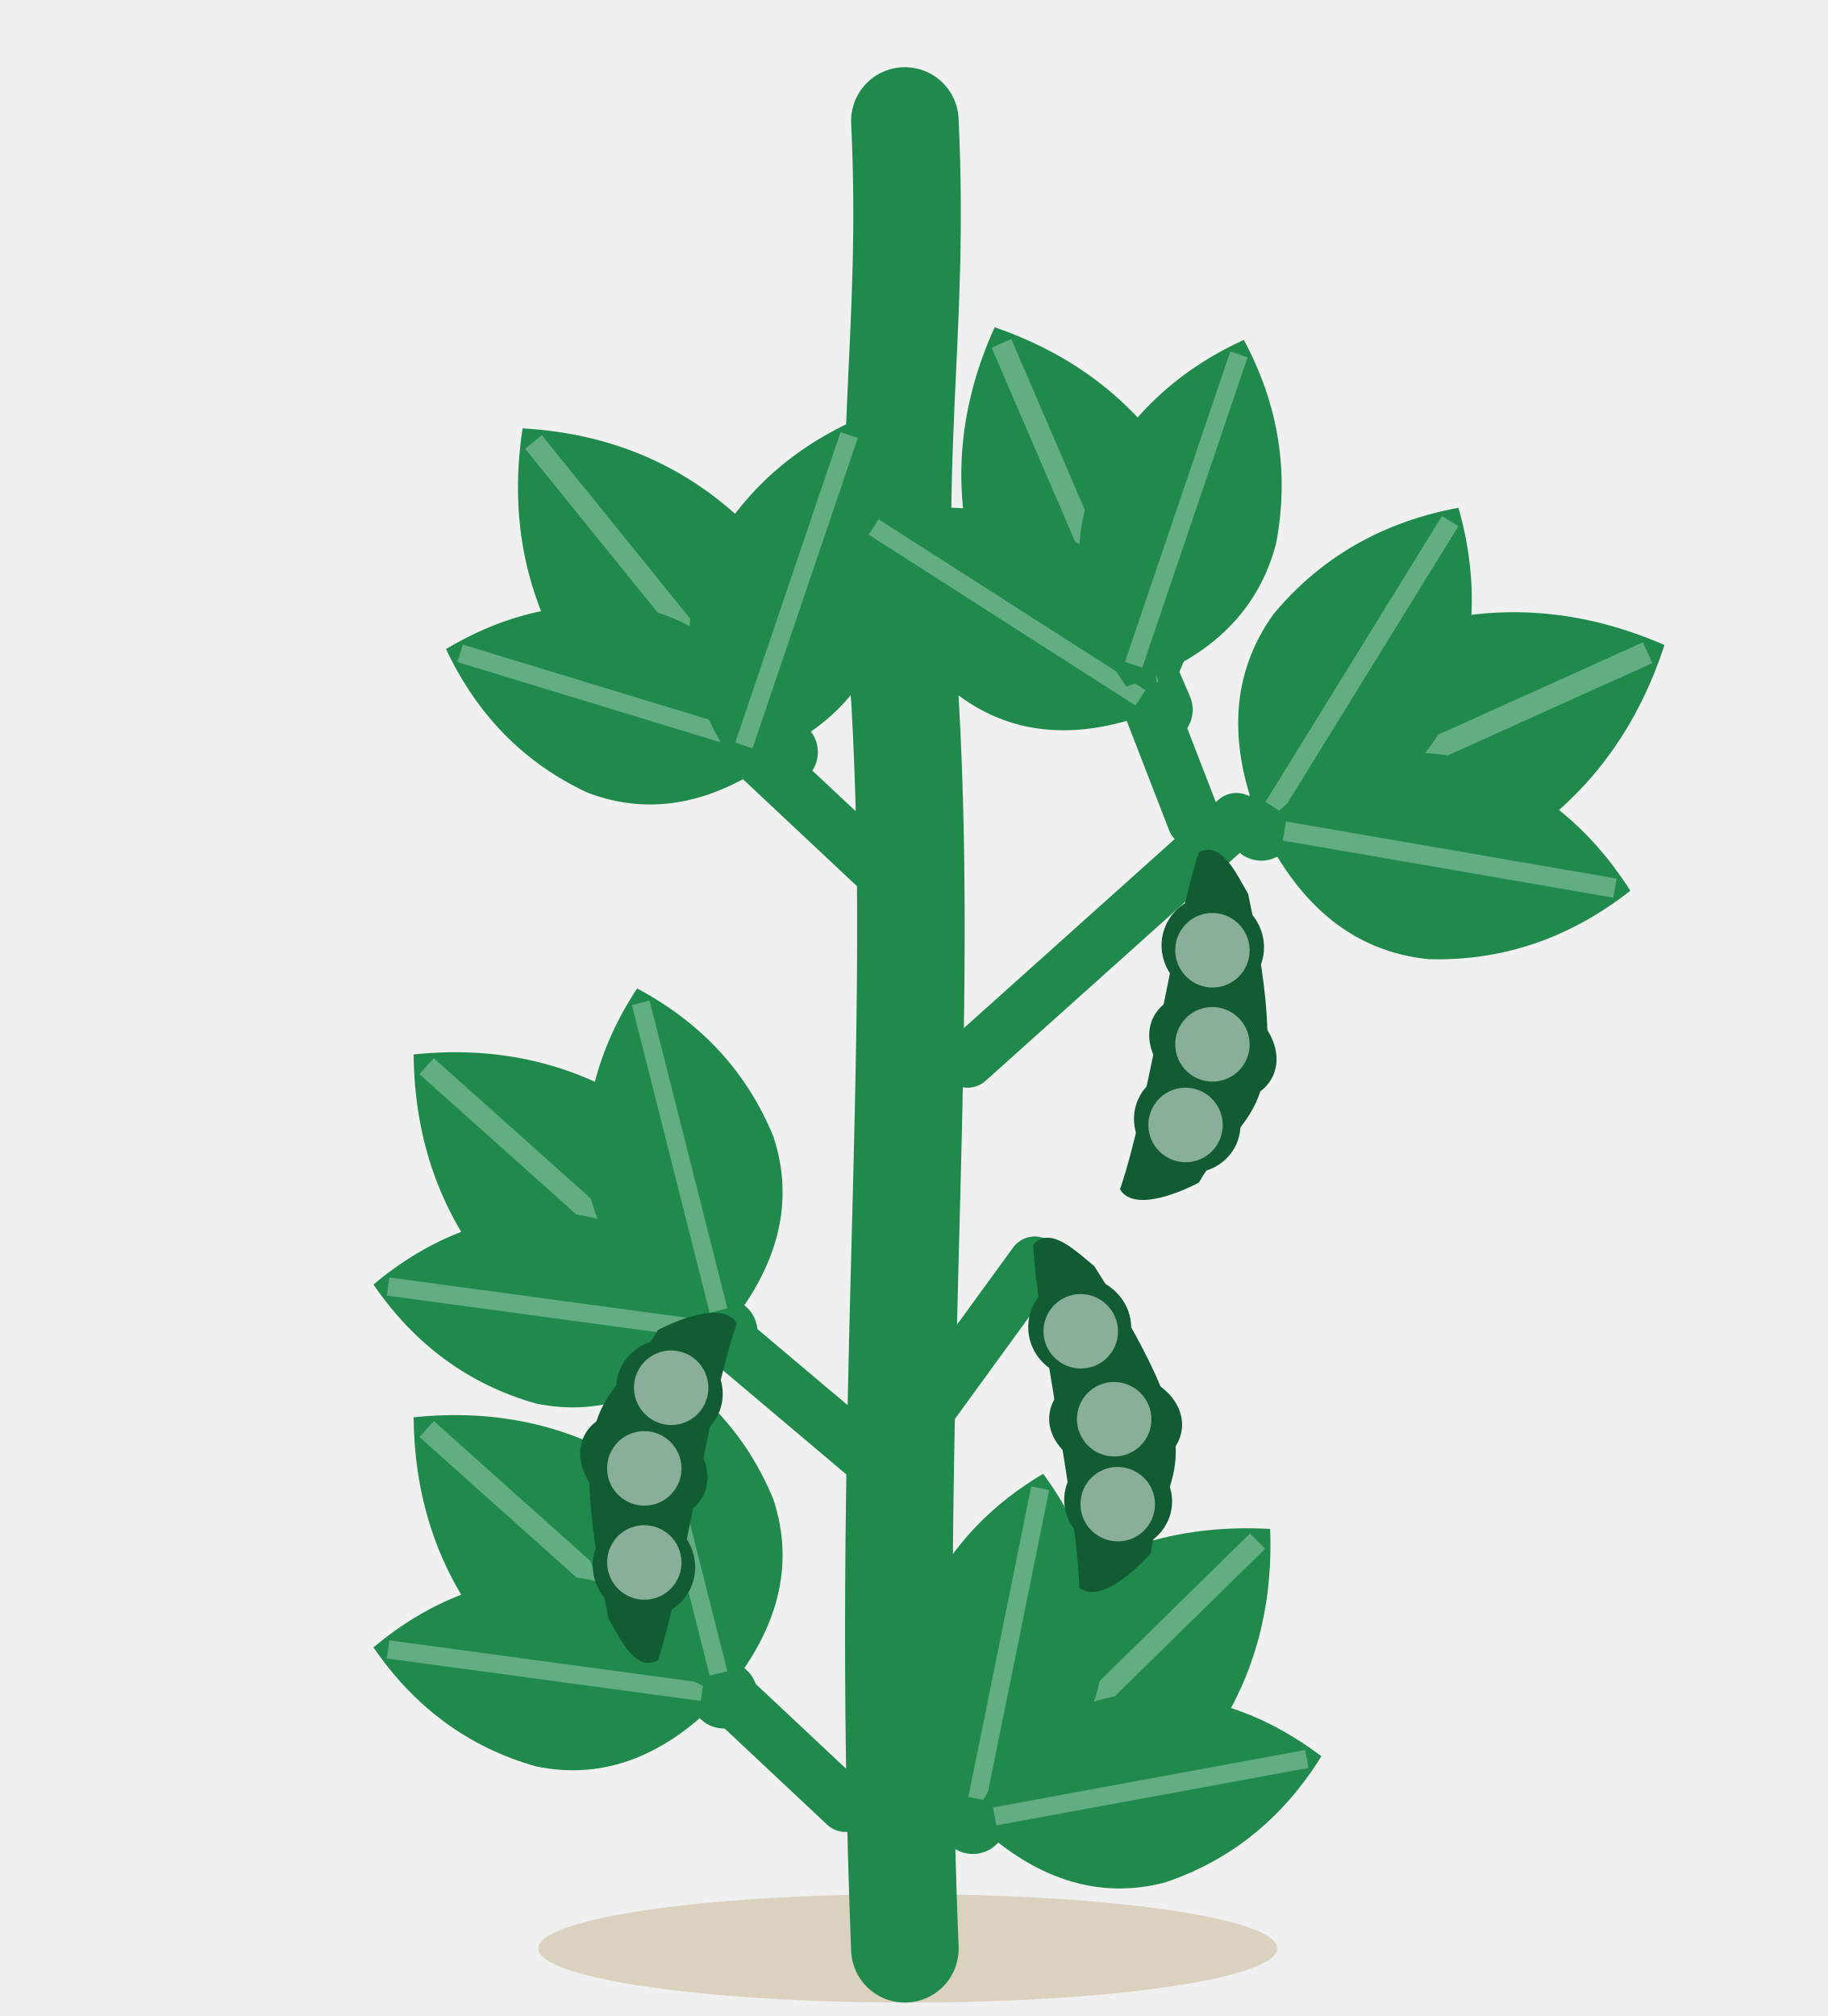
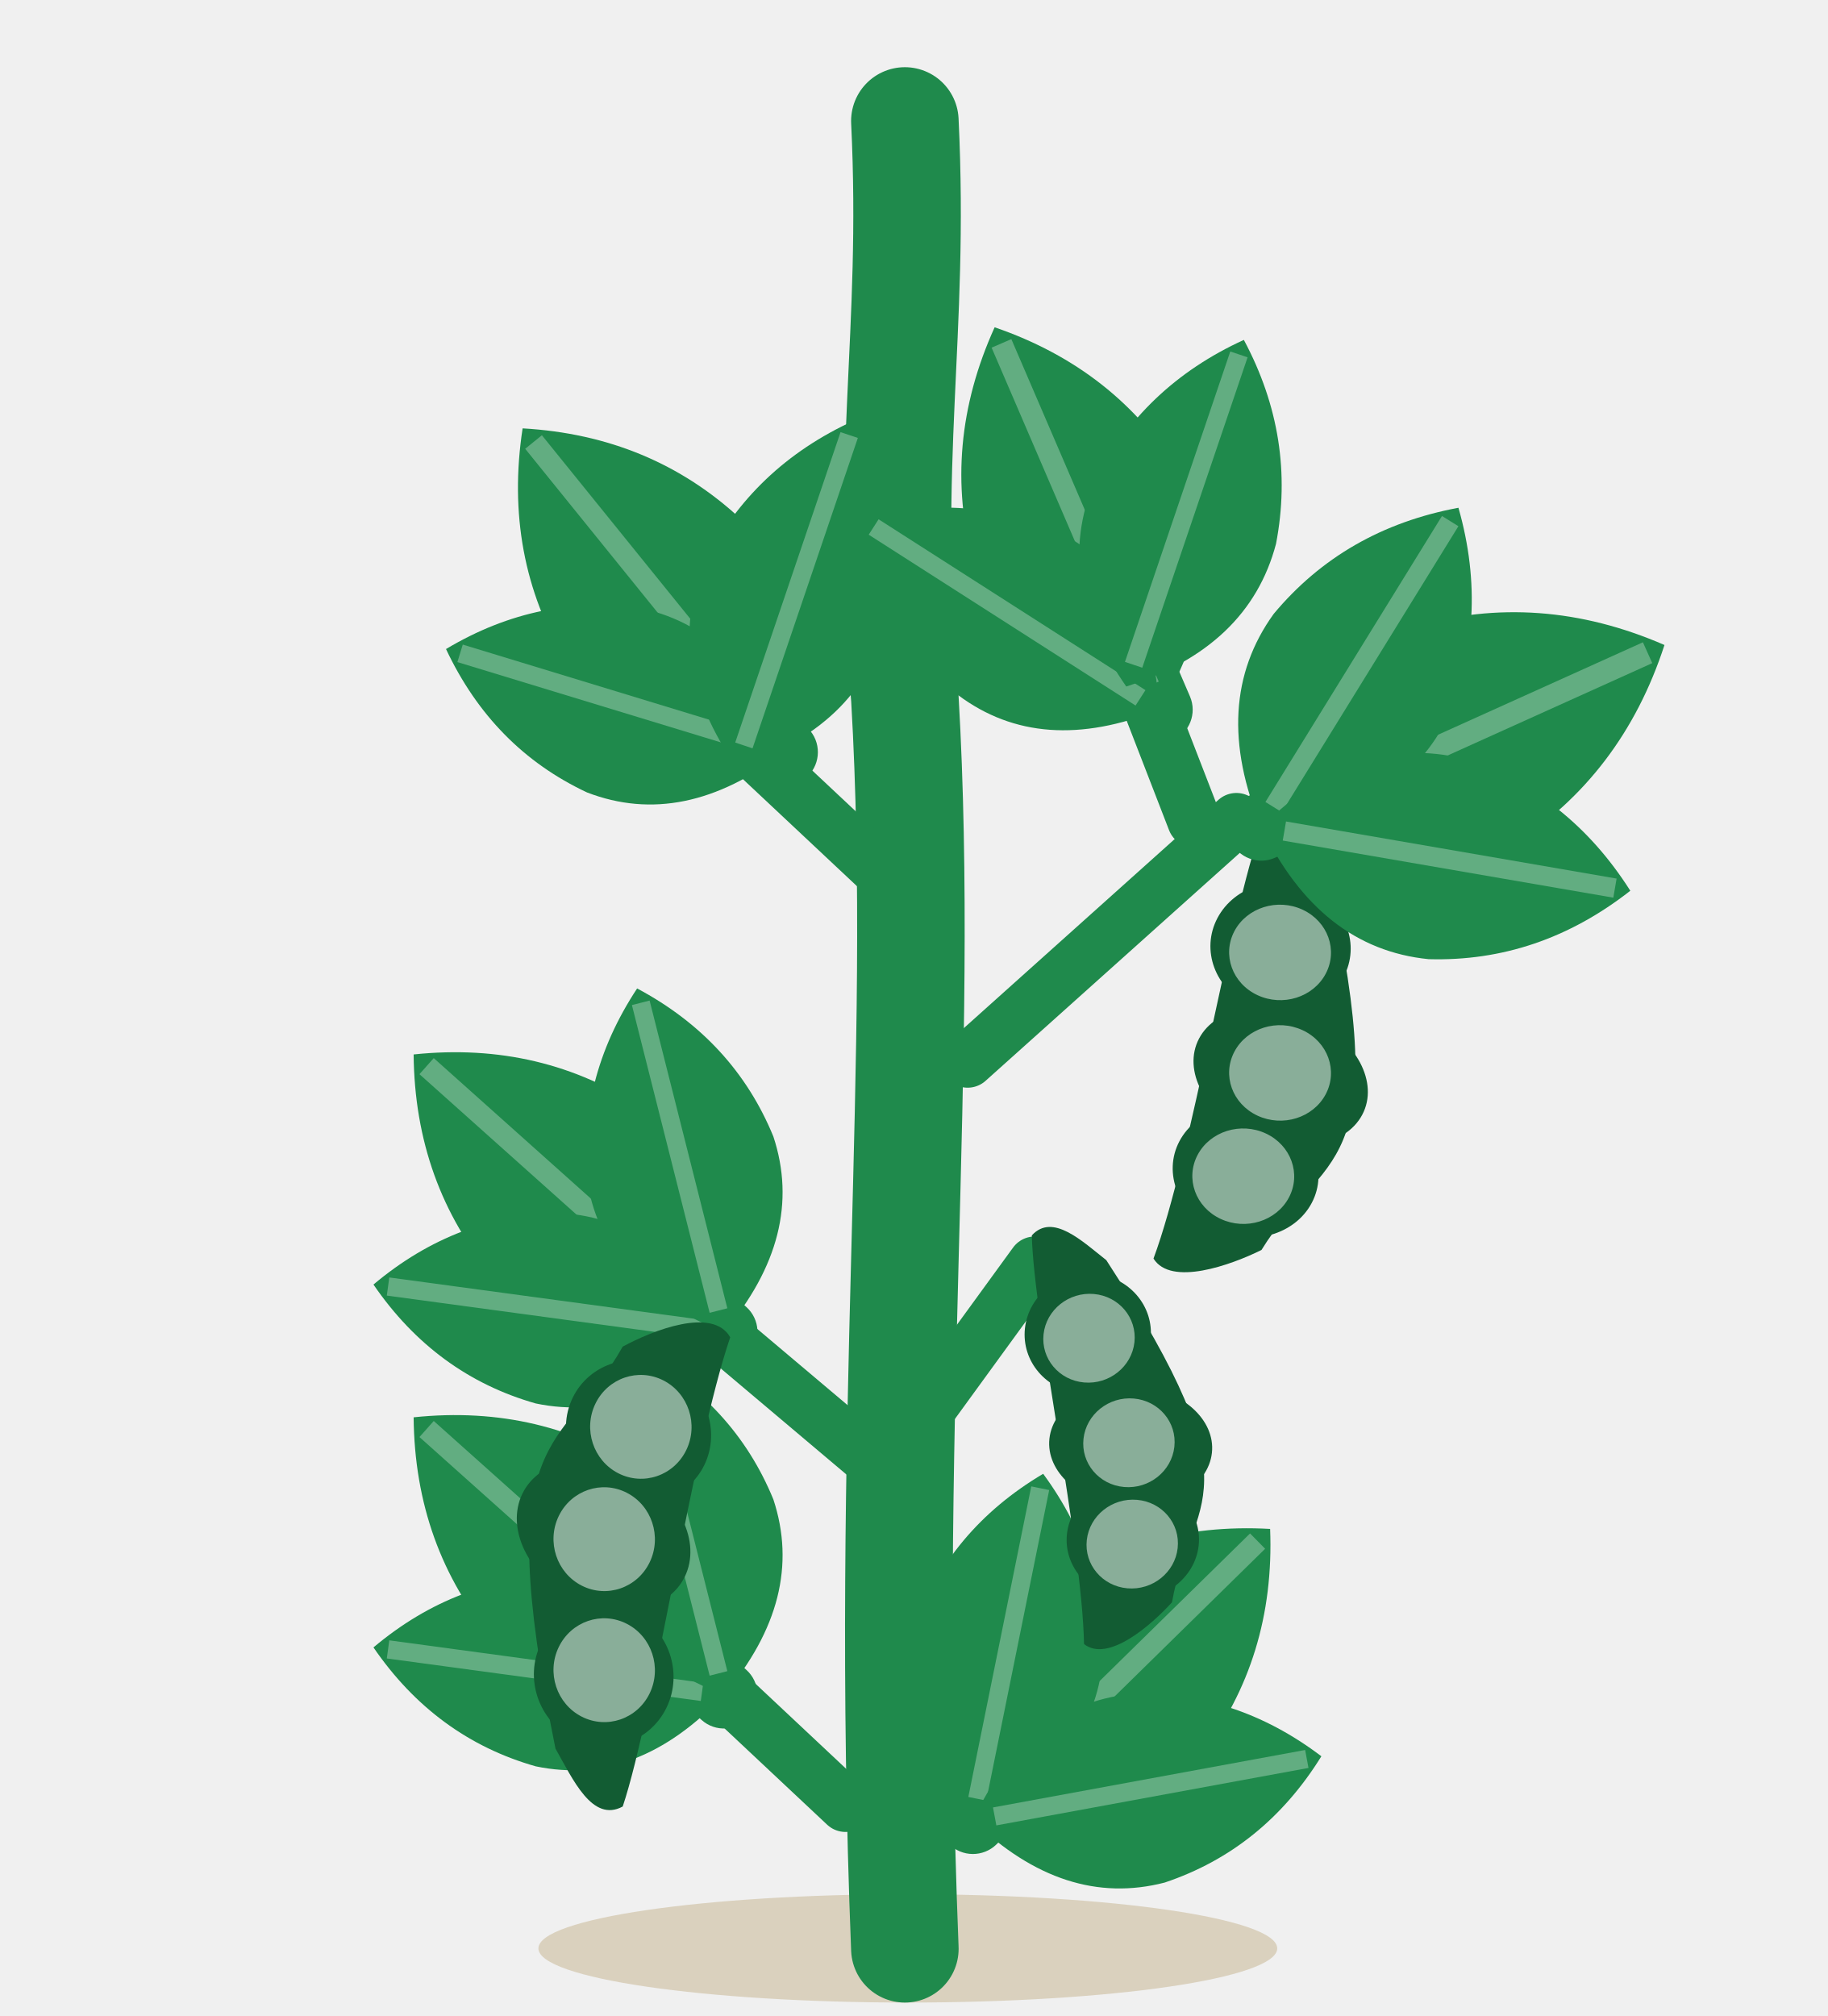
<svg xmlns="http://www.w3.org/2000/svg" width="136" height="150" viewBox="0 0 136 150" fill="none">
  <path d="M67.551 149C82.731 149 95.038 147.195 95.038 144.969C95.038 142.743 82.731 140.938 67.551 140.938C52.37 140.938 40.063 142.743 40.063 144.969C40.063 147.195 52.37 149 67.551 149Z" fill="#C9B896" fill-opacity="0.55" />
  <path d="M67.33 145C65.769 105.632 68.89 78.79 67.33 51.947C65.769 34.053 68.11 25.105 67.33 9" stroke="#1F8A4C" stroke-width="8" stroke-linecap="round" />
  <path d="M53.202 45.61C52.334 44.536 50.761 44.371 49.689 45.242C48.617 46.112 48.451 47.687 49.32 48.761L51.261 47.185L53.202 45.61ZM56.419 57.54C57.287 58.614 58.859 58.779 59.932 57.909C61.004 57.039 61.169 55.463 60.301 54.389L58.36 55.965L56.419 57.54ZM51.261 47.185L49.32 48.761L56.419 57.54L58.36 55.965L60.301 54.389L53.202 45.61L51.261 47.185Z" fill="#1F8A4C" />
  <path d="M58.361 55.976C50.978 56.428 45.561 54.175 42.108 49.217C38.99 43.987 37.916 38.206 38.887 31.873C45.267 32.235 50.685 34.488 55.14 38.632C59.26 43.047 60.334 48.829 58.361 55.976Z" fill="#1F8A4C" />
  <path d="M57.143 54.46L57.764 53.956L40.321 32.384L39.7 32.888L39.079 33.392L56.522 54.964L57.143 54.46Z" fill="white" fill-opacity="0.3" />
  <path d="M58.358 55.965C53.36 59.806 48.468 60.805 43.681 58.962C39.001 56.769 35.503 53.212 33.187 48.291C37.863 45.501 42.756 44.503 47.865 45.294C52.867 46.436 56.365 49.993 58.358 55.965Z" fill="#1F8A4C" />
  <path d="M56.787 55.485L56.986 54.834L34.434 47.96L34.234 48.611L34.035 49.262L56.587 56.136L56.787 55.485Z" fill="white" fill-opacity="0.3" />
  <path d="M69 105L77 94" stroke="#1F8A4C" stroke-width="4" stroke-linecap="round" />
  <path d="M54.576 100L64.972 108.772" stroke="#1F8A4C" stroke-width="4" stroke-linecap="round" />
  <path d="M55.815 55.733L65.734 65.039" stroke="#1F8A4C" stroke-width="4" stroke-linecap="round" />
  <path d="M52.996 125L62.915 134.306" stroke="#1F8A4C" stroke-width="4" stroke-linecap="round" />
  <path d="M91.999 61L72 78.93" stroke="#1F8A4C" stroke-width="4" stroke-linecap="round" />
  <path d="M47.113 89.715C46.084 88.795 44.505 88.885 43.587 89.916C42.668 90.947 42.758 92.528 43.787 93.449L45.45 91.582L47.113 89.715ZM52.204 100.974C53.233 101.894 54.812 101.805 55.731 100.774C56.649 99.743 56.559 98.161 55.53 97.241L53.867 99.107L52.204 100.974ZM45.45 91.582L43.787 93.449L52.204 100.974L53.867 99.107L55.53 97.241L47.113 89.715L45.45 91.582Z" fill="#1F8A4C" />
  <path d="M53.87 99.118C46.656 100.75 40.947 99.396 36.743 95.057C32.825 90.396 30.837 84.862 30.778 78.456C37.133 77.788 42.842 79.142 47.905 82.517C52.681 86.213 54.67 91.747 53.87 99.118Z" fill="#1F8A4C" />
  <path d="M52.424 97.817L52.956 97.219L32.275 78.729L31.743 79.326L31.211 79.924L51.892 98.414L52.424 97.817Z" fill="white" fill-opacity="0.3" />
  <path d="M53.866 99.108C49.55 103.702 44.881 105.474 39.86 104.423C34.889 103.01 30.865 100.061 27.789 95.576C31.957 92.072 36.625 90.3 41.795 90.261C46.915 90.585 50.939 93.534 53.866 99.108Z" fill="#1F8A4C" />
  <path d="M52.238 98.887L52.33 98.212L28.966 95.049L28.874 95.724L28.782 96.398L52.145 99.561L52.238 98.887Z" fill="white" fill-opacity="0.3" />
  <path d="M53.868 99.112C48.011 96.827 44.632 93.154 43.73 88.093C43.183 82.94 44.409 78.091 47.408 73.545C52.202 76.101 55.582 79.774 57.546 84.564C59.157 89.445 57.93 94.294 53.868 99.112Z" fill="#1F8A4C" />
  <path d="M53.462 97.511L54.121 97.343L48.337 74.446L47.679 74.614L47.02 74.782L52.804 97.679L53.462 97.511Z" fill="white" fill-opacity="0.3" />
  <path d="M54.804 57.079C51.159 51.862 50.361 46.804 52.41 41.907C54.805 37.126 58.52 33.587 63.554 31.29C66.157 36.157 66.955 41.214 65.948 46.462C64.594 51.593 60.879 55.132 54.804 57.079Z" fill="#1F8A4C" />
  <path d="M55.351 55.464L55.995 55.68L63.832 32.585L63.188 32.369L62.544 32.152L54.707 55.247L55.351 55.464Z" fill="white" fill-opacity="0.3" />
  <path d="M88.854 61.048L79.154 36" stroke="#1F8A4C" stroke-width="4" stroke-linecap="round" />
  <path d="M84.081 41.446C83.535 40.178 82.065 39.594 80.798 40.142C79.531 40.69 78.946 42.163 79.492 43.431L81.786 42.438L84.081 41.446ZM83.954 53.802C84.5 55.07 85.97 55.654 87.237 55.106C88.504 54.558 89.089 53.085 88.544 51.817L86.249 52.809L83.954 53.802ZM81.786 42.438L79.492 43.431L83.954 53.802L86.249 52.809L88.544 51.817L84.081 41.446L81.786 42.438Z" fill="#1F8A4C" />
  <path d="M86.248 52.821C79.017 51.261 74.41 47.628 72.426 41.922C70.836 36.044 71.365 30.188 74.01 24.352C80.055 26.425 84.663 30.058 87.832 35.252C90.607 40.616 90.079 46.472 86.248 52.821Z" fill="#1F8A4C" />
  <path d="M85.484 51.032L86.219 50.714L75.253 25.232L74.519 25.549L73.784 25.867L84.75 51.349L85.484 51.032Z" fill="white" fill-opacity="0.3" />
  <path d="M86.247 52.81C80.397 55.157 75.417 54.797 71.306 51.729C67.392 48.353 64.986 43.983 64.086 38.619C69.342 37.197 74.322 37.557 79.028 39.7C83.535 42.151 85.941 46.521 86.247 52.81Z" fill="#1F8A4C" />
  <path d="M84.864 51.922L85.232 51.35L65.376 38.638L65.008 39.21L64.64 39.783L84.496 52.495L84.864 51.922Z" fill="white" fill-opacity="0.3" />
  <path d="M83.804 51.079C80.159 45.862 79.361 40.804 81.41 35.907C83.805 31.126 87.52 27.587 92.554 25.29C95.157 30.157 95.955 35.214 94.948 40.462C93.594 45.593 89.879 49.132 83.804 51.079Z" fill="#1F8A4C" />
  <path d="M84.351 49.464L84.995 49.68L92.832 26.585L92.189 26.369L91.544 26.152L83.707 49.247L84.351 49.464Z" fill="white" fill-opacity="0.3" />
  <path d="M47.113 116.715C46.084 115.795 44.505 115.884 43.587 116.915C42.668 117.946 42.758 119.528 43.787 120.448L45.45 118.582L47.113 116.715ZM52.204 127.974C53.233 128.894 54.812 128.804 55.731 127.773C56.649 126.742 56.559 125.16 55.53 124.24L53.867 126.107L52.204 127.974ZM45.45 118.582L43.787 120.448L52.204 127.974L53.867 126.107L55.53 124.24L47.113 116.715L45.45 118.582Z" fill="#1F8A4C" />
  <path d="M53.87 126.118C46.656 127.75 40.947 126.396 36.743 122.057C32.825 117.396 30.837 111.862 30.778 105.455C37.133 104.788 42.842 106.142 47.905 109.516C52.681 113.213 54.67 118.746 53.87 126.118Z" fill="#1F8A4C" />
  <path d="M52.424 124.816L52.956 124.219L32.275 105.728L31.743 106.326L31.211 106.923L51.892 125.414L52.424 124.816Z" fill="white" fill-opacity="0.3" />
  <path d="M53.866 126.108C49.55 130.701 44.881 132.473 39.86 131.423C34.889 130.01 30.865 127.06 27.789 122.575C31.957 119.071 36.625 117.3 41.795 117.26C46.915 117.584 50.939 120.533 53.866 126.108Z" fill="#1F8A4C" />
  <path d="M52.238 125.886L52.33 125.212L28.966 122.049L28.874 122.723L28.782 123.397L52.145 126.56L52.238 125.886Z" fill="white" fill-opacity="0.3" />
  <path d="M53.868 126.111C48.011 123.827 44.632 120.154 43.73 115.092C43.183 109.94 44.409 105.091 47.408 100.545C52.202 103.101 55.582 106.774 57.546 111.564C59.157 116.445 57.93 121.294 53.868 126.111Z" fill="#1F8A4C" />
  <path d="M53.462 124.51L54.121 124.342L48.337 101.445L47.679 101.613L47.02 101.781L52.804 124.678L53.462 124.51Z" fill="white" fill-opacity="0.3" />
  <path d="M82.206 129.323C83.192 128.356 83.205 126.775 82.237 125.791C81.268 124.807 79.684 124.794 78.698 125.761L80.452 127.542L82.206 129.323ZM70.639 133.668C69.653 134.635 69.64 136.216 70.609 137.2C71.577 138.184 73.162 138.197 74.147 137.23L72.393 135.449L70.639 133.668ZM80.452 127.542L78.698 125.761L70.639 133.668L72.393 135.449L74.147 137.23L82.206 129.323L80.452 127.542Z" fill="#1F8A4C" />
  <path d="M72.382 135.452C71.225 128.146 72.949 122.538 77.553 118.626C82.46 115.022 88.112 113.399 94.509 113.759C94.76 120.145 93.036 125.753 89.337 130.584C85.337 135.109 79.685 136.731 72.382 135.452Z" fill="#1F8A4C" />
  <path d="M73.775 134.094L74.336 134.664L94.138 115.235L93.577 114.665L93.016 114.095L73.213 133.524L73.775 134.094Z" fill="white" fill-opacity="0.3" />
  <path d="M72.392 135.448C68.09 130.84 66.627 126.066 68.003 121.124C69.738 116.256 72.944 112.433 77.621 109.657C80.845 114.044 82.308 118.819 82.009 123.98C81.352 129.068 78.146 132.891 72.392 135.448Z" fill="#1F8A4C" />
  <path d="M72.719 133.837L73.386 133.973L78.069 110.866L77.402 110.73L76.736 110.594L72.053 133.701L72.719 133.837Z" fill="white" fill-opacity="0.3" />
  <path d="M72.389 135.45C75.052 129.755 78.938 126.623 84.048 126.054C89.225 125.844 93.983 127.385 98.323 130.675C95.46 135.292 91.574 138.424 86.665 140.071C81.69 141.359 76.931 139.819 72.389 135.45Z" fill="#1F8A4C" />
  <path d="M74.013 135.15L74.138 135.818L97.364 131.543L97.239 130.875L97.115 130.207L73.888 134.482L74.013 135.15Z" fill="white" fill-opacity="0.3" />
-   <path d="M46.249 119.908C48.142 120.854 50.423 120.115 51.343 118.257C52.264 116.4 51.475 114.127 49.582 113.181C47.689 112.235 45.408 112.975 44.488 114.832C43.567 116.69 44.356 118.963 46.249 119.908Z" fill="#125C33" />
-   <path d="M46.242 112.406C48.691 113.629 51.422 113.115 52.343 111.257C53.263 109.4 52.024 106.902 49.575 105.679C47.127 104.455 44.395 104.969 43.475 106.827C42.555 108.684 43.794 111.182 46.242 112.406Z" fill="#125C33" />
-   <path d="M48.149 106.859C50.134 107.851 52.489 107.149 53.41 105.291C54.33 103.433 53.467 101.124 51.482 100.132C49.498 99.14 47.142 99.842 46.222 101.7C45.302 103.558 46.165 105.867 48.149 106.859Z" fill="#125C33" />
-   <path d="M48.952 98.969C45.587 104.802 41.682 103.111 45.28 120.44C46.228 122.073 47.287 124.417 48.953 123.536C50.661 118.519 52.754 104.422 54.82 98.47C53.873 96.837 50.619 98.088 48.952 98.969Z" fill="#125C33" />
-   <path d="M48.713 105.736C50.083 106.42 51.743 105.864 52.422 104.494C53.101 103.124 52.541 101.458 51.171 100.774C49.802 100.09 48.141 100.646 47.462 102.016C46.783 103.386 47.343 105.051 48.713 105.736Z" fill="white" fill-opacity="0.5" />
-   <path d="M46.713 118.736C48.083 119.42 49.743 118.864 50.422 117.494C51.101 116.124 50.541 114.458 49.171 113.774C47.802 113.09 46.141 113.646 45.462 115.016C44.783 116.386 45.343 118.051 46.713 118.736Z" fill="white" fill-opacity="0.5" />
-   <path d="M46.713 111.736C48.083 112.42 49.743 111.864 50.422 110.494C51.101 109.124 50.541 107.458 49.171 106.774C47.802 106.09 46.141 106.646 45.462 108.016C44.783 109.386 45.343 111.051 46.713 111.736Z" fill="white" fill-opacity="0.5" />
-   <path d="M80.702 95.039C78.597 94.828 76.728 96.329 76.527 98.392C76.327 100.456 77.872 102.3 79.978 102.511C82.083 102.723 83.952 101.221 84.153 99.158C84.353 97.094 82.808 95.25 80.702 95.039Z" fill="#125C33" />
-   <path d="M83.374 102.05C80.651 101.776 78.281 103.228 78.081 105.291C77.88 107.354 79.926 109.249 82.65 109.522C85.373 109.795 87.743 108.344 87.944 106.281C88.144 104.217 86.098 102.323 83.374 102.05Z" fill="#125C33" />
-   <path d="M83.564 107.912C81.356 107.69 79.404 109.184 79.204 111.247C79.004 113.311 80.631 115.163 82.839 115.384C85.046 115.606 86.998 114.113 87.198 112.049C87.398 109.986 85.771 108.134 83.564 107.912Z" fill="#125C33" />
-   <path d="M85.617 115.572C86.689 108.924 90.94 109.117 81.419 94.198C79.953 93.008 78.13 91.193 76.885 92.609C77.072 97.905 80.125 111.826 80.309 118.124C81.775 119.313 84.372 116.988 85.617 115.572Z" fill="#125C33" />
-   <path d="M83.435 109.162C81.912 109.009 80.557 110.119 80.41 111.641C80.262 113.163 81.377 114.52 82.901 114.673C84.424 114.826 85.779 113.716 85.927 112.195C86.074 110.673 84.959 109.315 83.435 109.162Z" fill="white" fill-opacity="0.5" />
-   <path d="M80.685 96.3C79.162 96.147 77.807 97.257 77.66 98.779C77.512 100.3 78.627 101.658 80.151 101.811C81.674 101.964 83.029 100.854 83.177 99.332C83.324 97.811 82.209 96.453 80.685 96.3Z" fill="white" fill-opacity="0.5" />
-   <path d="M83.173 102.843C81.649 102.69 80.295 103.8 80.147 105.322C79.999 106.844 81.115 108.202 82.638 108.354C84.162 108.507 85.516 107.398 85.664 105.876C85.811 104.354 84.696 102.996 83.173 102.843Z" fill="white" fill-opacity="0.5" />
-   <path d="M91.909 67.05C90.016 66.104 87.735 66.843 86.815 68.701C85.895 70.558 86.683 72.831 88.576 73.777C90.469 74.722 92.75 73.983 93.67 72.126C94.591 70.268 93.802 67.996 91.909 67.05Z" fill="#125C33" />
-   <path d="M91.916 74.552C89.467 73.329 86.736 73.843 85.816 75.701C84.895 77.558 86.134 80.056 88.583 81.279C91.032 82.503 93.763 81.989 94.683 80.131C95.603 78.273 94.365 75.776 91.916 74.552Z" fill="#125C33" />
-   <path d="M90.009 80.099C88.024 79.107 85.669 79.809 84.749 81.667C83.828 83.525 84.691 85.834 86.676 86.826C88.661 87.818 91.016 87.116 91.936 85.258C92.856 83.4 91.994 81.091 90.009 80.099Z" fill="#125C33" />
-   <path d="M89.206 87.989C92.571 82.156 96.476 83.847 92.878 66.518C91.93 64.885 90.871 62.541 89.205 63.422C87.498 68.439 85.404 82.536 83.338 88.488C84.286 90.121 87.54 88.87 89.206 87.989Z" fill="#125C33" />
-   <path d="M89.445 81.222C88.076 80.538 86.415 81.094 85.736 82.464C85.057 83.834 85.617 85.499 86.987 86.184C88.356 86.868 90.017 86.312 90.696 84.942C91.375 83.572 90.815 81.907 89.445 81.222Z" fill="white" fill-opacity="0.5" />
-   <path d="M91.445 68.222C90.076 67.538 88.415 68.094 87.736 69.464C87.057 70.834 87.617 72.499 88.987 73.184C90.356 73.868 92.017 73.312 92.696 71.942C93.375 70.572 92.815 68.907 91.445 68.222Z" fill="white" fill-opacity="0.5" />
-   <path d="M91.445 75.222C90.076 74.538 88.415 75.094 87.736 76.464C87.057 77.834 87.617 79.499 88.987 80.184C90.356 80.868 92.017 80.312 92.696 78.942C93.375 77.572 92.815 75.907 91.445 75.222Z" fill="white" fill-opacity="0.5" />
+   <path d="M42.651 129.359C45.231 130.677 48.34 129.647 49.594 127.06C50.849 124.473 49.774 121.307 47.194 119.99C44.613 118.672 41.504 119.702 40.25 122.289C38.995 124.877 40.07 128.042 42.651 129.359Z" fill="#125C33" />
+   <path d="M42.642 118.91C45.98 120.614 49.703 119.898 50.957 117.31C52.212 114.723 50.523 111.244 47.185 109.54C43.847 107.836 40.125 108.552 38.87 111.139C37.615 113.727 39.304 117.206 42.642 118.91Z" fill="#125C33" />
+   <path d="M45.241 111.184C47.947 112.565 51.157 111.587 52.411 109C53.666 106.413 52.49 103.196 49.784 101.814C47.079 100.433 43.869 101.411 42.614 103.998C41.359 106.586 42.536 109.803 45.241 111.184Z" fill="#125C33" />
+   <path d="M46.336 100.194C41.749 108.32 36.426 105.963 41.331 130.1C42.622 132.374 44.066 135.64 46.337 134.413C48.665 127.425 51.518 107.79 54.335 99.5C53.043 97.225 48.608 98.967 46.336 100.194Z" fill="#125C33" />
+   <path d="M46.01 109.62C47.877 110.573 50.141 109.798 51.066 107.89C51.991 105.982 51.228 103.662 49.361 102.709C47.494 101.756 45.23 102.53 44.305 104.439C43.38 106.347 44.143 108.666 46.01 109.62Z" fill="white" fill-opacity="0.5" />
+   <path d="M43.283 127.726C45.15 128.679 47.414 127.905 48.339 125.997C49.264 124.088 48.501 121.769 46.634 120.816C44.767 119.862 42.504 120.637 41.578 122.545C40.653 124.453 41.416 126.773 43.283 127.726Z" fill="white" fill-opacity="0.5" />
+   <path d="M43.283 117.977C45.15 118.93 47.414 118.155 48.339 116.247C49.264 114.339 48.501 112.019 46.634 111.066C44.767 110.113 42.504 110.887 41.578 112.796C40.653 114.704 41.416 117.023 43.283 117.977Z" fill="white" fill-opacity="0.5" />
+   <path d="M81.43 94.774C78.849 94.548 76.537 96.362 76.266 98.827C75.995 101.292 77.867 103.474 80.448 103.7C83.03 103.927 85.342 102.112 85.613 99.647C85.884 97.183 84.011 95.001 81.43 94.774Z" fill="#125C33" />
+   <path d="M84.623 103.108C81.284 102.815 78.358 104.575 78.087 107.04C77.816 109.505 80.303 111.741 83.641 112.033C86.98 112.326 89.906 110.566 90.177 108.101C90.448 105.636 87.961 103.401 84.623 103.108Z" fill="#125C33" />
+   <path d="M84.783 110.101C82.076 109.864 79.663 111.669 79.392 114.134C79.121 116.599 81.095 118.79 83.801 119.027C86.507 119.265 88.921 117.459 89.192 114.994C89.463 112.529 87.489 110.339 84.783 110.101Z" fill="#125C33" />
+   <path d="M87.207 119.218C88.605 111.271 93.819 111.45 82.319 93.762C80.535 92.361 78.32 90.217 76.776 91.921C76.94 98.239 80.515 114.814 80.663 122.327C82.447 123.729 85.663 120.922 87.207 119.218Z" fill="#125C33" />
+   <path d="M84.61 111.595C82.743 111.431 81.067 112.772 80.867 114.59C80.667 116.407 82.019 118.014 83.886 118.178C85.754 118.342 87.43 117.001 87.629 115.183C87.829 113.365 86.478 111.759 84.61 111.595Z" fill="white" fill-opacity="0.5" />
+   <path d="M81.393 96.279C79.526 96.115 77.85 97.456 77.65 99.274C77.45 101.092 78.802 102.699 80.669 102.862C82.537 103.026 84.213 101.686 84.413 99.868C84.612 98.05 83.261 96.443 81.393 96.279Z" fill="white" fill-opacity="0.5" />
+   <path d="M84.365 104.057C82.498 103.893 80.822 105.234 80.622 107.052C80.422 108.87 81.774 110.476 83.641 110.64C85.509 110.804 87.184 109.463 87.384 107.645C87.584 105.828 86.232 104.221 84.365 104.057Z" fill="white" fill-opacity="0.5" />
+   <path d="M97.567 66.187C94.975 64.975 91.852 65.922 90.592 68.301C89.332 70.68 90.412 73.591 93.003 74.802C95.595 76.014 98.718 75.067 99.978 72.688C101.238 70.309 100.159 67.398 97.567 66.187Z" fill="#125C33" />
+   <path d="M97.576 75.796C94.224 74.229 90.484 74.887 89.224 77.266C87.964 79.645 89.66 82.844 93.013 84.411C96.365 85.978 100.105 85.319 101.365 82.94C102.625 80.561 100.929 77.362 97.576 75.796Z" fill="#125C33" />
+   <path d="M94.965 82.899C92.248 81.629 89.024 82.528 87.763 84.907C86.503 87.287 87.685 90.245 90.402 91.515C93.119 92.785 96.344 91.886 97.604 89.507C98.864 87.128 97.683 84.169 94.965 82.899Z" fill="#125C33" />
+   <path d="M93.865 93.004C98.472 85.533 103.819 87.7 98.893 65.506C97.595 63.414 96.145 60.412 93.864 61.54C91.526 67.965 88.66 86.02 85.831 93.643C87.129 95.734 91.584 94.133 93.865 93.004Z" fill="#125C33" />
+   <path d="M94.193 84.338C92.318 83.462 90.044 84.174 89.115 85.928C88.186 87.683 88.952 89.816 90.827 90.692C92.703 91.569 94.976 90.857 95.906 89.102C96.835 87.347 96.068 85.215 94.193 84.338Z" fill="white" fill-opacity="0.5" />
+   <path d="M96.931 67.688C95.056 66.812 92.783 67.524 91.853 69.278C90.924 71.033 91.691 73.166 93.566 74.043C95.441 74.919 97.714 74.207 98.644 72.452C99.573 70.698 98.806 68.565 96.931 67.688Z" fill="white" fill-opacity="0.5" />
+   <path d="M96.931 76.654C95.056 75.777 92.783 76.489 91.853 78.244C90.924 79.999 91.691 82.132 93.566 83.008C95.441 83.884 97.714 83.172 98.644 81.418C99.573 79.663 98.806 77.53 96.931 76.654Z" fill="white" fill-opacity="0.5" />
  <path d="M105.169 59.172C106.428 58.604 106.99 57.123 106.424 55.863C105.859 54.604 104.38 54.043 103.122 54.611L104.146 56.892L105.169 59.172ZM92.83 59.255C91.572 59.823 91.01 61.305 91.575 62.565C92.141 63.824 93.619 64.385 94.878 63.817L93.854 61.536L92.83 59.255ZM104.146 56.892L103.122 54.611L92.83 59.255L93.854 61.536L94.878 63.817L105.169 59.172L104.146 56.892Z" fill="#1F8A4C" />
  <path d="M93.846 61.545C95.393 53.82 99.178 48.849 105.199 46.63C111.408 44.83 117.626 45.283 123.852 47.991C121.744 54.464 117.959 59.436 112.499 62.906C106.852 65.959 100.634 65.505 93.846 61.545Z" fill="#1F8A4C" />
  <path d="M95.727 60.69L96.076 61.465L122.944 49.34L122.596 48.565L122.248 47.789L95.379 59.915L95.727 60.69Z" fill="white" fill-opacity="0.3" />
  <path d="M93.851 61.539C91.284 55.38 91.592 50.093 94.773 45.678C98.284 41.466 102.867 38.834 108.522 37.78C110.102 43.326 109.794 48.613 107.599 53.641C105.075 58.465 100.493 61.098 93.851 61.539Z" fill="#1F8A4C" />
  <path d="M94.77 60.051L95.382 60.431L108.519 39.152L107.908 38.773L107.297 38.393L94.159 59.672L94.77 60.051Z" fill="white" fill-opacity="0.3" />
  <path d="M93.855 61.538C98.588 56.84 103.591 55.144 108.864 56.447C114.071 58.134 118.22 61.41 121.31 66.276C116.775 69.826 111.772 71.523 106.302 71.367C100.898 70.828 96.749 67.552 93.855 61.538Z" fill="#1F8A4C" />
  <path d="M95.57 61.832L95.448 62.542L120.046 66.791L120.168 66.081L120.29 65.37L95.691 61.122L95.57 61.832Z" fill="white" fill-opacity="0.3" />
</svg>
